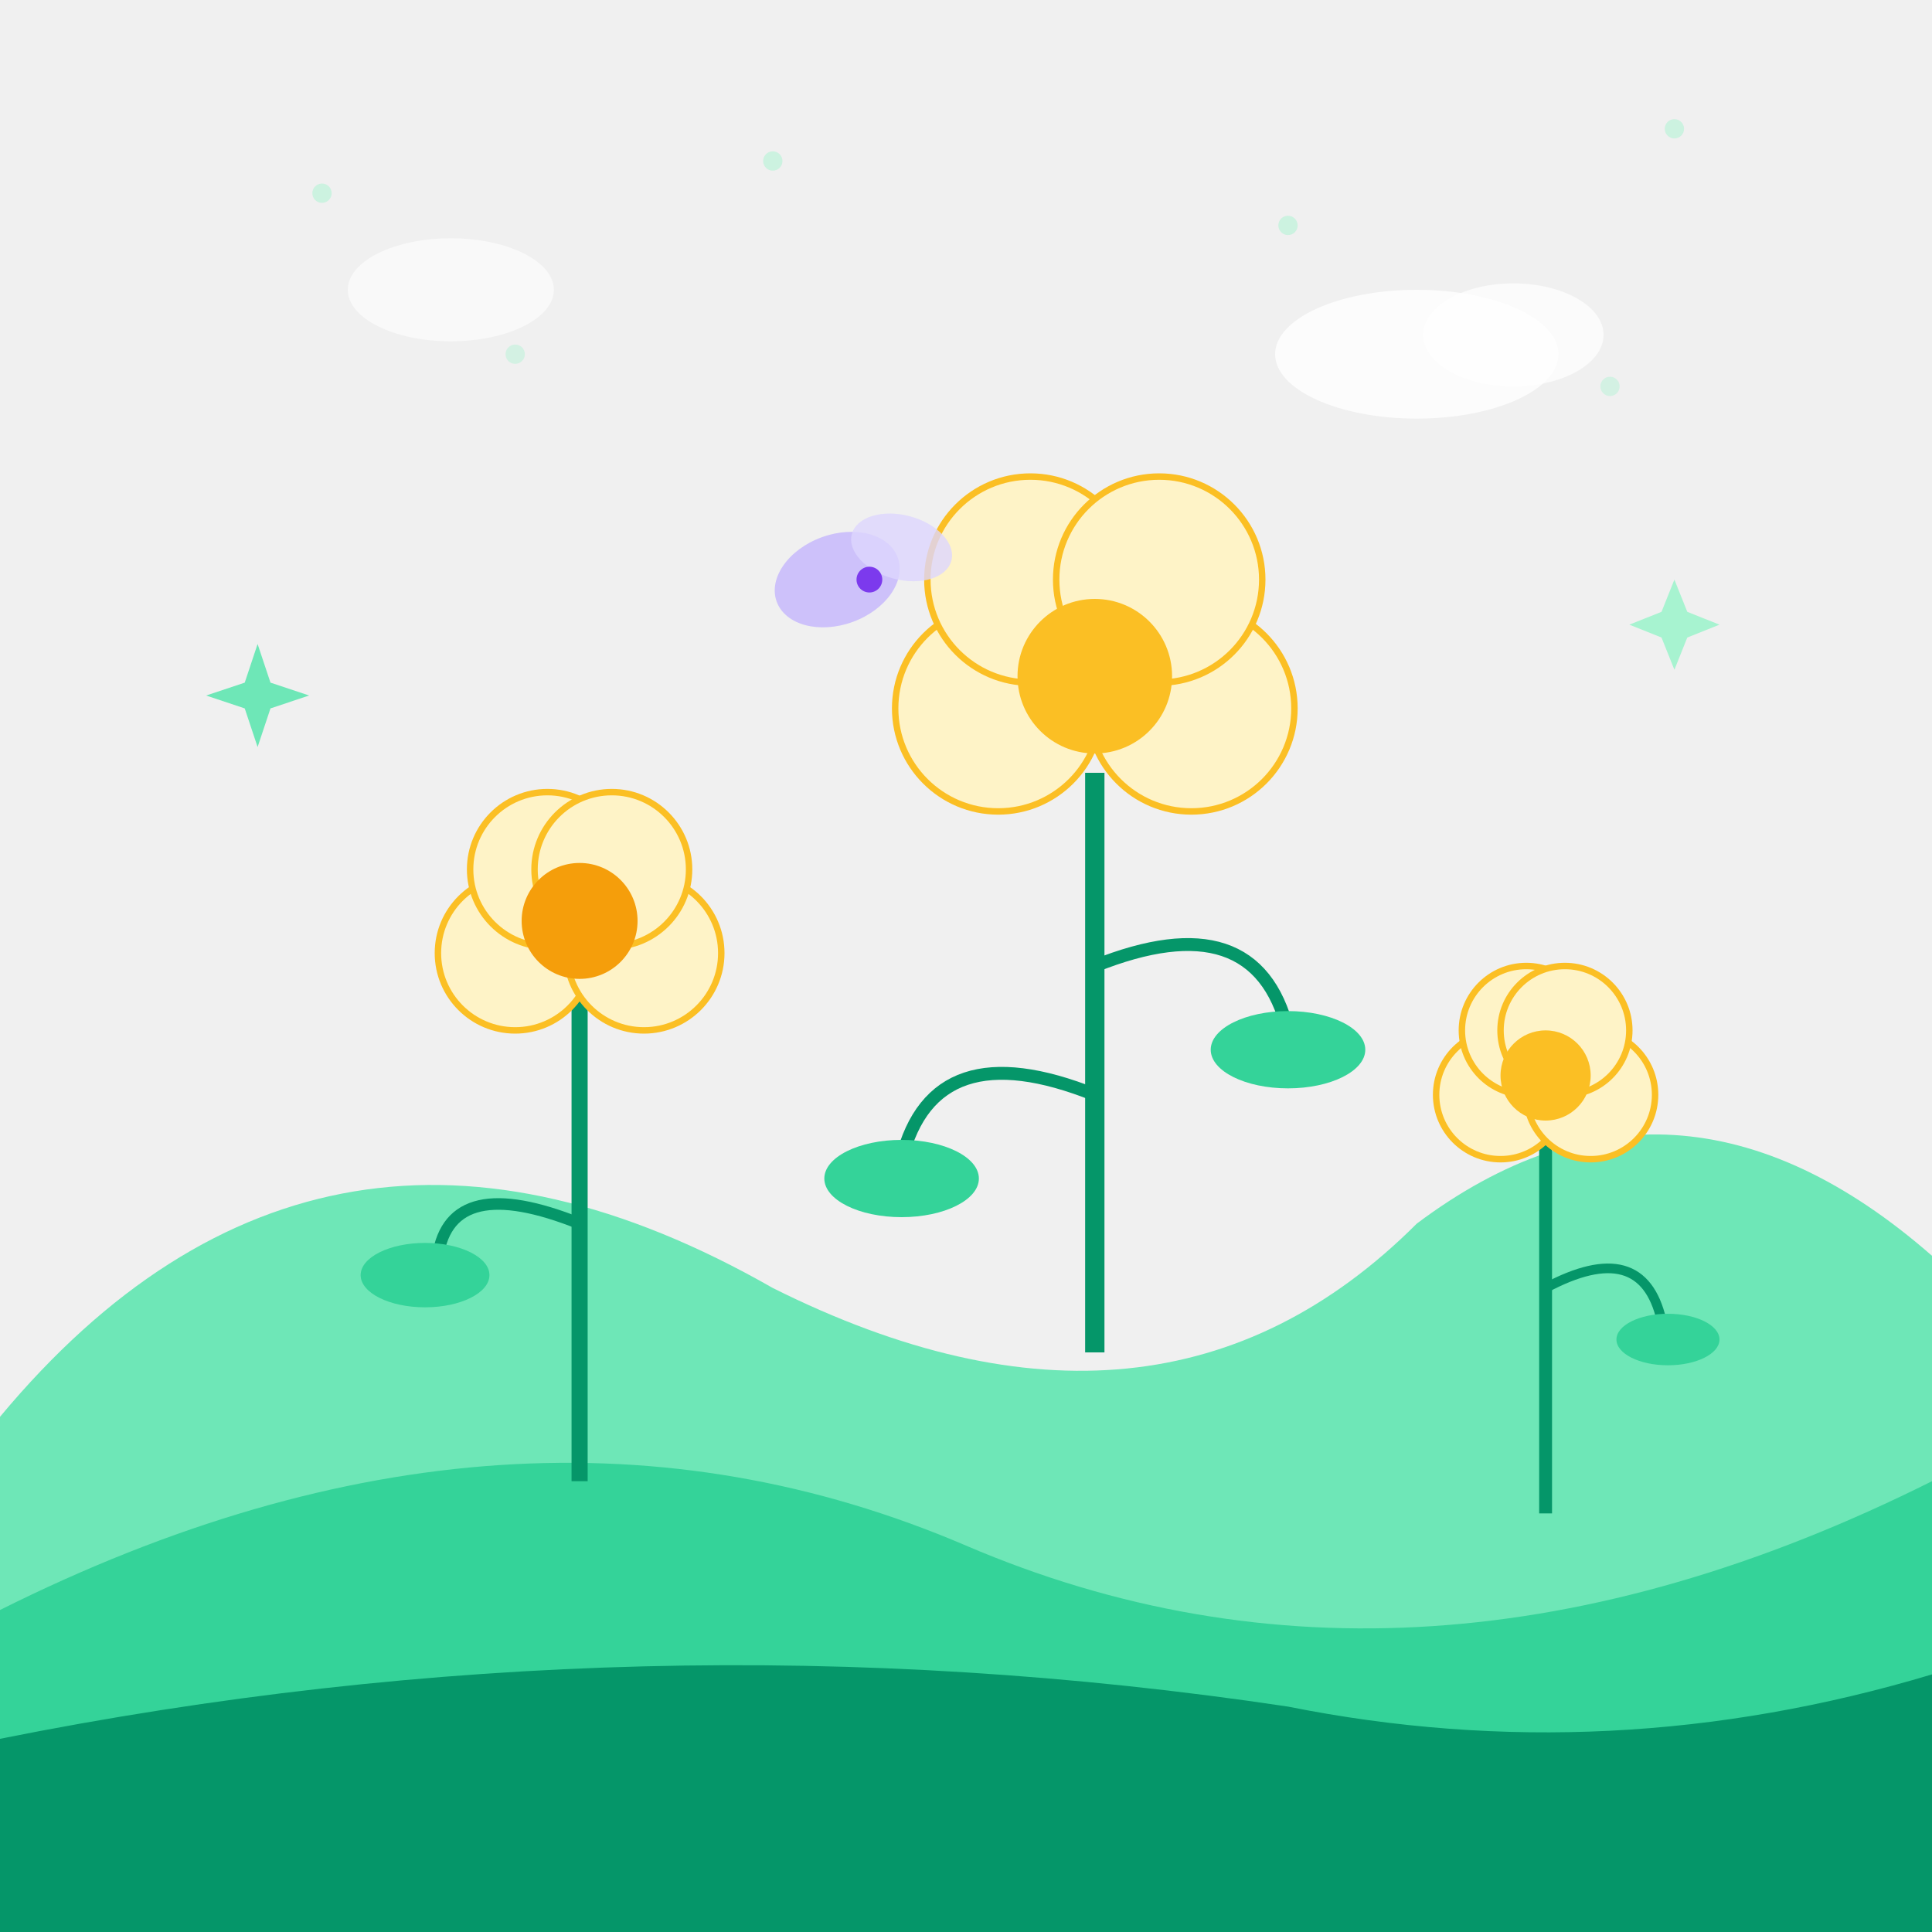
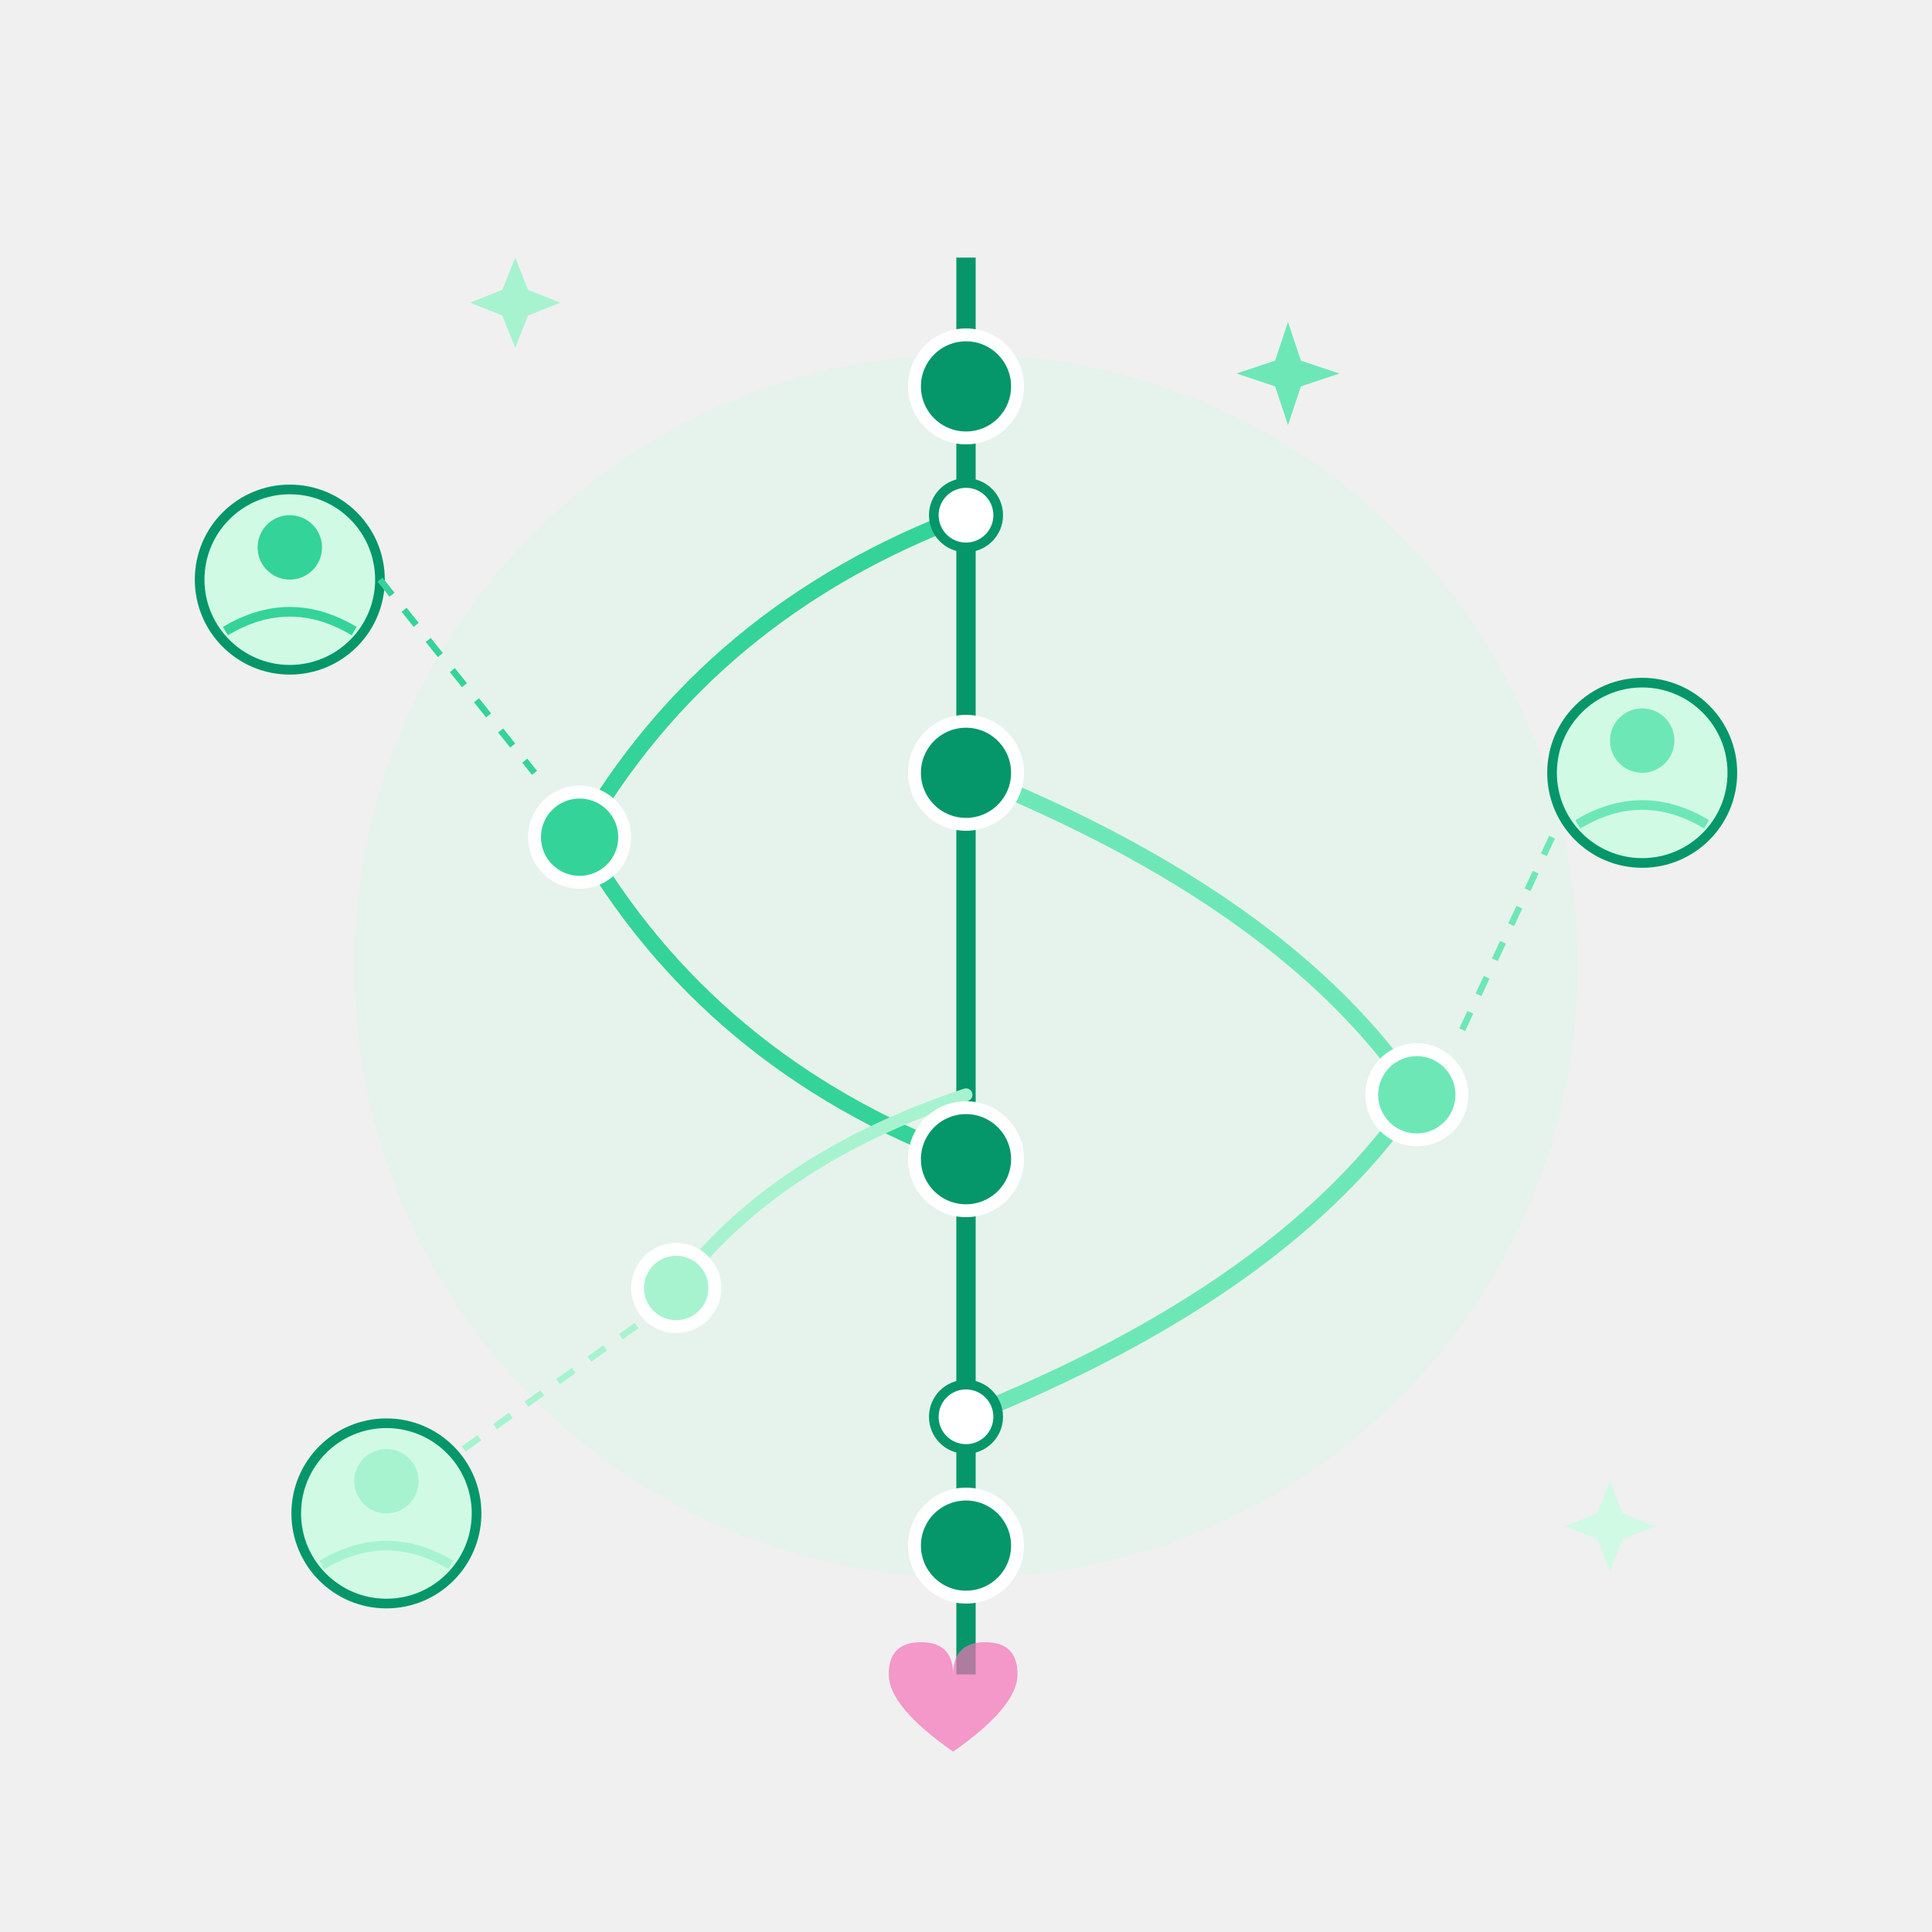
<svg xmlns="http://www.w3.org/2000/svg" viewBox="0 0 300 300" fill="none">
-   <circle cx="50" cy="30" r="1.5" fill="#a7f3d0" opacity="0.5" />
-   <circle cx="120" cy="25" r="1.5" fill="#a7f3d0" opacity="0.5" />
-   <circle cx="200" cy="35" r="1.5" fill="#a7f3d0" opacity="0.5" />
-   <circle cx="260" cy="20" r="1.5" fill="#a7f3d0" opacity="0.5" />
-   <circle cx="80" cy="55" r="1.5" fill="#a7f3d0" opacity="0.4" />
-   <circle cx="250" cy="60" r="1.5" fill="#a7f3d0" opacity="0.4" />
-   <ellipse cx="220" cy="55" rx="22" ry="10" fill="white" opacity="0.8" />
-   <ellipse cx="235" cy="52" rx="14" ry="8" fill="white" opacity="0.7" />
-   <ellipse cx="70" cy="45" rx="16" ry="8" fill="white" opacity="0.6" />
-   <path d="M0 220 Q50 160 120 200 Q180 230 220 190 Q260 160 300 195 L300 300 L0 300Z" fill="#6ee7b7" />
-   <path d="M0 250 Q80 210 150 240 Q220 270 300 230 L300 300 L0 300Z" fill="#34d399" />
-   <path d="M0 270 Q100 250 200 265 Q250 275 300 260 L300 300 L0 300Z" fill="#059669" />
-   <line x1="170" y1="210" x2="170" y2="120" stroke="#059669" stroke-width="3" />
-   <path d="M170 170 Q145 160 140 180" stroke="#059669" stroke-width="2" fill="none" />
-   <ellipse cx="140" cy="183" rx="12" ry="6" fill="#34d399" />
-   <path d="M170 150 Q195 140 200 160" stroke="#059669" stroke-width="2" fill="none" />
-   <ellipse cx="200" cy="163" rx="12" ry="6" fill="#34d399" />
-   <circle cx="155" cy="110" r="16" fill="#fef3c7" stroke="#fbbf24" stroke-width="1" />
-   <circle cx="185" cy="110" r="16" fill="#fef3c7" stroke="#fbbf24" stroke-width="1" />
-   <circle cx="160" cy="90" r="16" fill="#fef3c7" stroke="#fbbf24" stroke-width="1" />
-   <circle cx="180" cy="90" r="16" fill="#fef3c7" stroke="#fbbf24" stroke-width="1" />
-   <circle cx="170" cy="105" r="12" fill="#fbbf24" />
-   <line x1="90" y1="230" x2="90" y2="155" stroke="#059669" stroke-width="2.5" />
-   <path d="M90 190 Q70 182 68 195" stroke="#059669" stroke-width="1.8" fill="none" />
-   <ellipse cx="66" cy="198" rx="10" ry="5" fill="#34d399" />
-   <circle cx="80" cy="148" r="12" fill="#fef3c7" stroke="#fbbf24" stroke-width="1" />
-   <circle cx="100" cy="148" r="12" fill="#fef3c7" stroke="#fbbf24" stroke-width="1" />
-   <circle cx="85" cy="135" r="12" fill="#fef3c7" stroke="#fbbf24" stroke-width="1" />
-   <circle cx="95" cy="135" r="12" fill="#fef3c7" stroke="#fbbf24" stroke-width="1" />
-   <circle cx="90" cy="143" r="9" fill="#f59e0b" />
-   <line x1="240" y1="235" x2="240" y2="175" stroke="#059669" stroke-width="2" />
-   <path d="M240 200 Q255 192 258 205" stroke="#059669" stroke-width="1.5" fill="none" />
-   <ellipse cx="259" cy="208" rx="8" ry="4" fill="#34d399" />
-   <circle cx="233" cy="170" r="10" fill="#fef3c7" stroke="#fbbf24" stroke-width="1" />
-   <circle cx="247" cy="170" r="10" fill="#fef3c7" stroke="#fbbf24" stroke-width="1" />
-   <circle cx="237" cy="160" r="10" fill="#fef3c7" stroke="#fbbf24" stroke-width="1" />
-   <circle cx="243" cy="160" r="10" fill="#fef3c7" stroke="#fbbf24" stroke-width="1" />
-   <circle cx="240" cy="167" r="7" fill="#fbbf24" />
-   <ellipse cx="130" cy="90" rx="10" ry="7" fill="#c4b5fd" opacity="0.8" transform="rotate(-20 130 90)" />
-   <ellipse cx="140" cy="85" rx="8" ry="5" fill="#ddd6fe" opacity="0.8" transform="rotate(15 140 85)" />
-   <circle cx="135" cy="90" r="2" fill="#7c3aed" />
-   <path d="M40 100 L42 106 L48 108 L42 110 L40 116 L38 110 L32 108 L38 106Z" fill="#6ee7b7" />
-   <path d="M260 90 L262 95 L267 97 L262 99 L260 104 L258 99 L253 97 L258 95Z" fill="#a7f3d0" />
+   <circle cx="150" cy="150" r="95" fill="#d1fae5" opacity="0.3" />
+   <line x1="150" y1="40" x2="150" y2="260" stroke="#059669" stroke-width="3" />
+   <path d="M150 80 Q110 95 90 130" stroke="#34d399" stroke-width="2.5" fill="none" stroke-linecap="round" />
+   <path d="M90 130 Q110 165 150 180" stroke="#34d399" stroke-width="2.5" fill="none" stroke-linecap="round" />
+   <path d="M150 120 Q200 140 220 170" stroke="#6ee7b7" stroke-width="2.5" fill="none" stroke-linecap="round" />
+   <path d="M220 170 Q200 200 150 220" stroke="#6ee7b7" stroke-width="2.5" fill="none" stroke-linecap="round" />
+   <path d="M150 170 Q120 180 105 200" stroke="#a7f3d0" stroke-width="2" fill="none" stroke-linecap="round" />
+   <circle cx="150" cy="60" r="8" fill="#059669" stroke="white" stroke-width="2" />
+   <circle cx="150" cy="120" r="8" fill="#059669" stroke="white" stroke-width="2" />
+   <circle cx="150" cy="180" r="8" fill="#059669" stroke="white" stroke-width="2" />
+   <circle cx="150" cy="240" r="8" fill="#059669" stroke="white" stroke-width="2" />
+   <circle cx="90" cy="130" r="7" fill="#34d399" stroke="white" stroke-width="2" />
+   <circle cx="220" cy="170" r="7" fill="#6ee7b7" stroke="white" stroke-width="2" />
+   <circle cx="105" cy="200" r="6" fill="#a7f3d0" stroke="white" stroke-width="2" />
+   <circle cx="150" cy="80" r="5" fill="white" stroke="#059669" stroke-width="1.5" />
+   <circle cx="150" cy="220" r="5" fill="white" stroke="#059669" stroke-width="1.5" />
+   <circle cx="45" cy="90" r="14" fill="#d1fae5" stroke="#059669" stroke-width="1.5" />
+   <circle cx="45" cy="85" r="5" fill="#34d399" />
+   <path d="M35 98 Q45 92 55 98" stroke="#34d399" stroke-width="1.5" fill="none" />
+   <circle cx="255" cy="120" r="14" fill="#d1fae5" stroke="#059669" stroke-width="1.5" />
+   <circle cx="255" cy="115" r="5" fill="#6ee7b7" />
+   <path d="M245 128 Q255 122 265 128" stroke="#6ee7b7" stroke-width="1.5" fill="none" />
+   <circle cx="60" cy="235" r="14" fill="#d1fae5" stroke="#059669" stroke-width="1.5" />
+   <circle cx="60" cy="230" r="5" fill="#a7f3d0" />
+   <path d="M50 243 Q60 237 70 243" stroke="#a7f3d0" stroke-width="1.5" fill="none" />
+   <line x1="59" y1="90" x2="83" y2="120" stroke="#34d399" stroke-width="1" stroke-dasharray="3 3" />
+   <line x1="241" y1="130" x2="227" y2="160" stroke="#6ee7b7" stroke-width="1" stroke-dasharray="3 3" />
+   <line x1="72" y1="225" x2="100" y2="205" stroke="#a7f3d0" stroke-width="1" stroke-dasharray="3 3" />
+   <path d="M200 50 L202 56 L208 58 L202 60 L200 66 L198 60 L192 58 L198 56Z" fill="#6ee7b7" />
+   <path d="M80 40 L82 45 L87 47 L82 49 L80 54 L78 49 L73 47 L78 45Z" fill="#a7f3d0" />
+   <path d="M250 230 L252 235 L257 237 L252 239 L250 244 L248 239 L243 237 L248 235Z" fill="#d1fae5" />
+   <path d="M148 260 Q148 255 143 255 Q138 255 138 260 Q138 265 148 272 Q158 265 158 260 Q158 255 153 255 Q148 255 148 260Z" fill="#f472b6" opacity="0.7" />
</svg>
